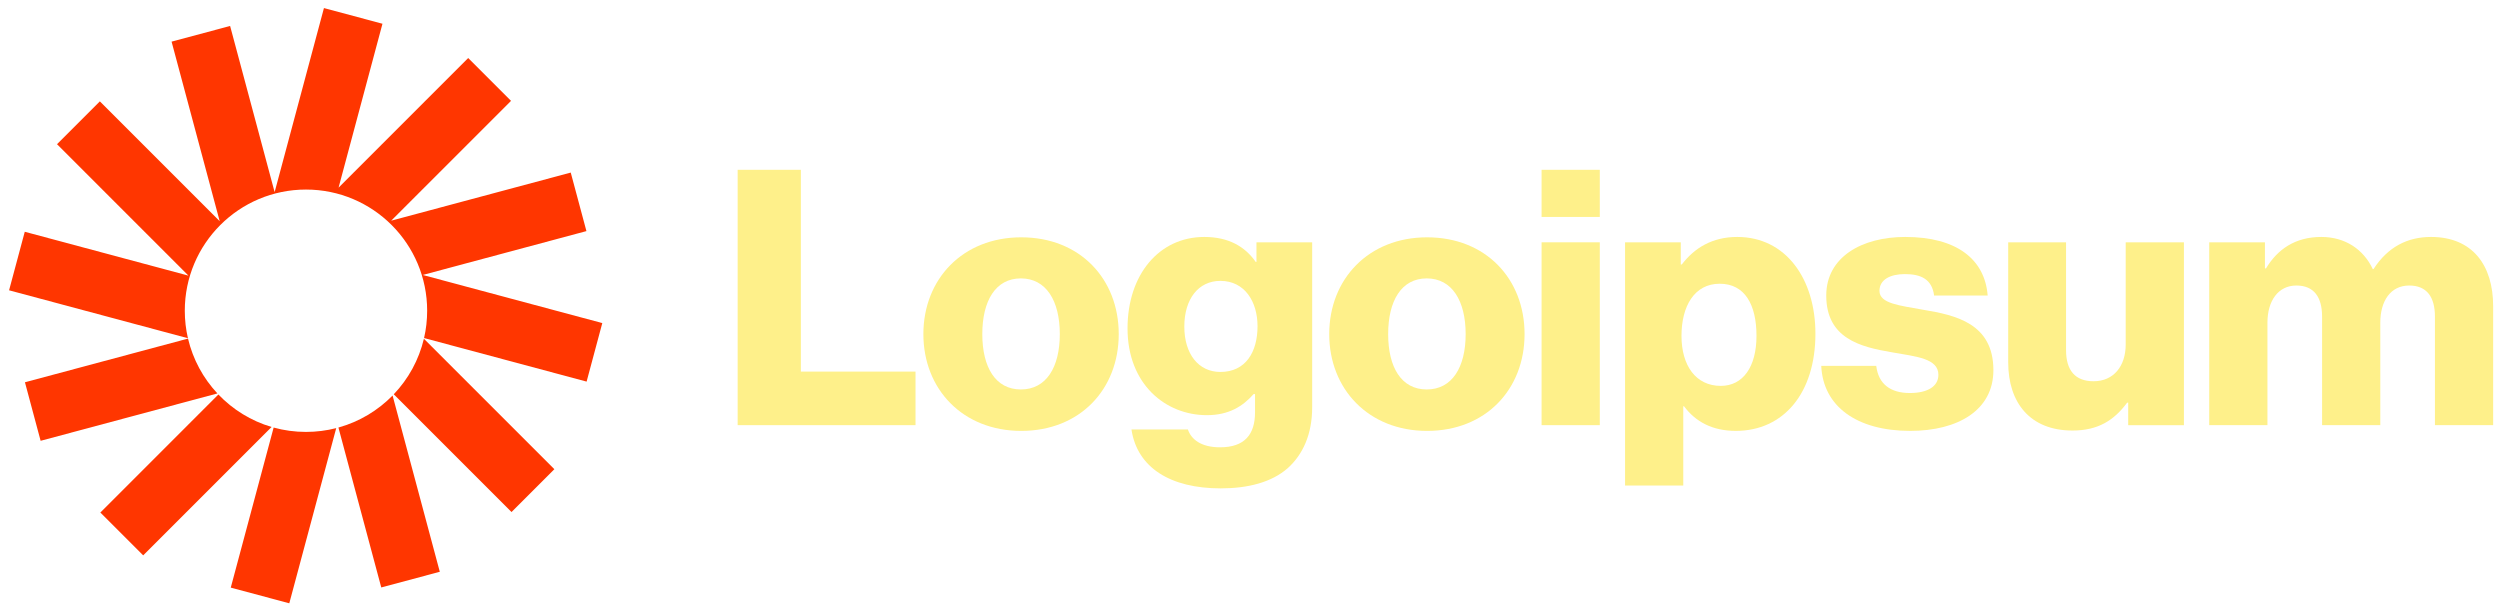
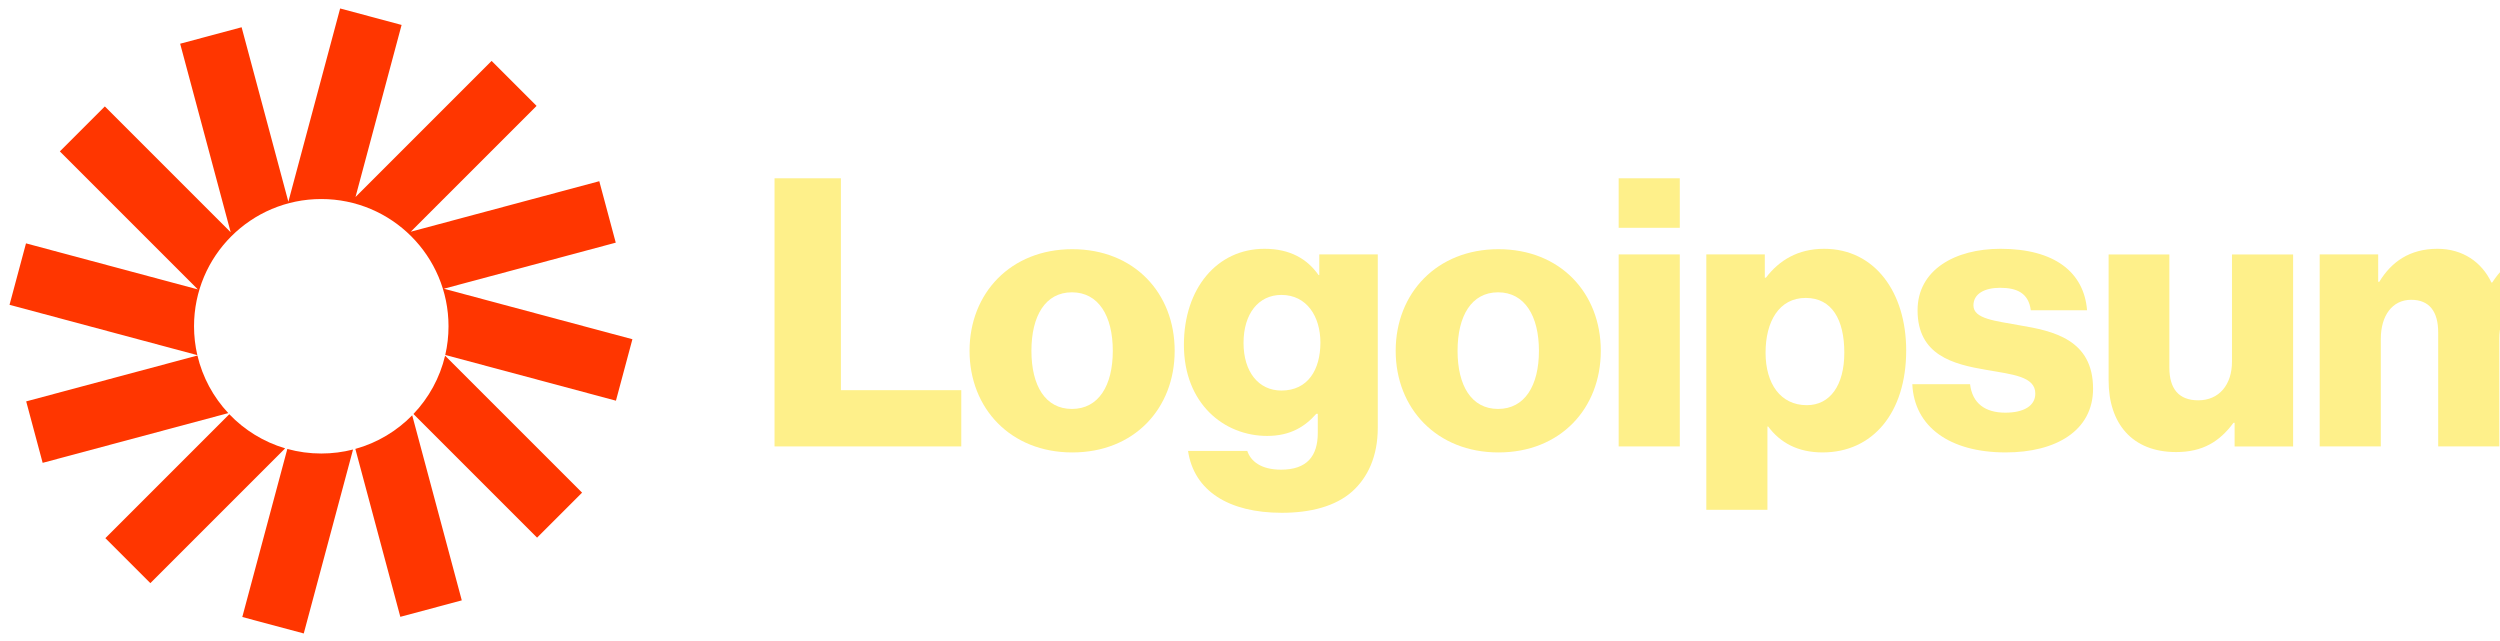
- <svg xmlns="http://www.w3.org/2000/svg" width="168" height="41" viewBox="0 0 168 41" fill="none">
+ <svg xmlns="http://www.w3.org/2000/svg" width="160" height="41" viewBox="0 0 160 41" fill="none">
  <path d="M49.57 28.571H61.522V24.971H53.818V11.411H49.57V28.571Z" fill="#FEF08A" />
  <path d="M68.603 26.172C66.899 26.172 66.011 24.684 66.011 22.452C66.011 20.22 66.899 18.708 68.603 18.708C70.307 18.708 71.219 20.22 71.219 22.452C71.219 24.684 70.307 26.172 68.603 26.172ZM68.627 28.956C72.587 28.956 75.179 26.148 75.179 22.452C75.179 18.756 72.587 15.948 68.627 15.948C64.691 15.948 62.051 18.756 62.051 22.452C62.051 26.148 64.691 28.956 68.627 28.956Z" fill="#FEF08A" />
  <path d="M82.034 32.819C83.858 32.819 85.466 32.411 86.546 31.451C87.53 30.563 88.178 29.219 88.178 27.371V16.283H84.434V17.603H84.386C83.666 16.571 82.562 15.923 80.93 15.923C77.882 15.923 75.77 18.467 75.77 22.067C75.77 25.835 78.338 27.899 81.098 27.899C82.586 27.899 83.522 27.299 84.242 26.483H84.338V27.707C84.338 29.195 83.642 30.059 81.986 30.059C80.69 30.059 80.042 29.507 79.826 28.859H76.034C76.418 31.427 78.65 32.819 82.034 32.819ZM82.01 24.995C80.546 24.995 79.586 23.795 79.586 21.947C79.586 20.075 80.546 18.875 82.01 18.875C83.642 18.875 84.506 20.267 84.506 21.923C84.506 23.651 83.714 24.995 82.01 24.995Z" fill="#FEF08A" />
  <path d="M95.876 26.172C94.172 26.172 93.284 24.684 93.284 22.452C93.284 20.22 94.172 18.708 95.876 18.708C97.58 18.708 98.492 20.22 98.492 22.452C98.492 24.684 97.58 26.172 95.876 26.172ZM95.9 28.956C99.86 28.956 102.451 26.148 102.451 22.452C102.451 18.756 99.86 15.948 95.9 15.948C91.964 15.948 89.324 18.756 89.324 22.452C89.324 26.148 91.964 28.956 95.9 28.956Z" fill="#FEF08A" />
  <path d="M103.594 28.571H107.506V16.283H103.594V28.571ZM103.594 14.579H107.506V11.411H103.594V14.579Z" fill="#FEF08A" />
  <path d="M109.204 32.627H113.116V27.299H113.164C113.932 28.331 115.06 28.955 116.644 28.955C119.86 28.955 121.996 26.411 121.996 22.427C121.996 18.731 120.004 15.923 116.74 15.923C115.06 15.923 113.86 16.667 113.02 17.771H112.948V16.283H109.204V32.627ZM115.636 25.931C113.956 25.931 112.996 24.563 112.996 22.571C112.996 20.579 113.86 19.067 115.564 19.067C117.244 19.067 118.036 20.459 118.036 22.571C118.036 24.659 117.124 25.931 115.636 25.931Z" fill="#FEF08A" />
  <path d="M128.364 28.955C131.58 28.955 133.956 27.563 133.956 24.875C133.956 21.731 131.412 21.179 129.252 20.819C127.692 20.531 126.3 20.411 126.3 19.547C126.3 18.779 127.044 18.419 128.004 18.419C129.084 18.419 129.828 18.755 129.972 19.859H133.572C133.38 17.435 131.508 15.923 128.028 15.923C125.124 15.923 122.724 17.267 122.724 19.859C122.724 22.739 125.004 23.315 127.14 23.675C128.772 23.963 130.26 24.083 130.26 25.187C130.26 25.979 129.516 26.411 128.34 26.411C127.044 26.411 126.228 25.811 126.084 24.587H122.388C122.508 27.299 124.764 28.955 128.364 28.955Z" fill="#FEF08A" />
  <path d="M139.271 28.932C140.975 28.932 142.055 28.26 142.943 27.06H143.015V28.572H146.759V16.284H142.847V23.148C142.847 24.612 142.031 25.62 140.687 25.62C139.439 25.62 138.839 24.876 138.839 23.532V16.284H134.951V24.348C134.951 27.084 136.439 28.932 139.271 28.932Z" fill="#FEF08A" />
  <path d="M148.46 28.571H152.372V21.683C152.372 20.219 153.092 19.187 154.316 19.187C155.492 19.187 156.044 19.955 156.044 21.275V28.571H159.956V21.683C159.956 20.219 160.652 19.187 161.9 19.187C163.076 19.187 163.628 19.955 163.628 21.275V28.571H167.54V20.579C167.54 17.819 166.148 15.923 163.364 15.923C161.78 15.923 160.46 16.595 159.5 18.083H159.452C158.828 16.763 157.604 15.923 155.996 15.923C154.22 15.923 153.044 16.763 152.276 18.035H152.204V16.283H148.46V28.571Z" fill="#FEF08A" />
  <path d="M25.702 1.596L21.769 0.542L18.455 12.911L15.463 1.744L11.53 2.798L14.763 14.863L6.71 6.811L3.831 9.69L12.664 18.523L1.664 15.575L0.61 19.508L12.629 22.729C12.491 22.135 12.418 21.517 12.418 20.881C12.418 16.384 16.064 12.738 20.562 12.738C25.059 12.738 28.705 16.384 28.705 20.881C28.705 21.513 28.633 22.127 28.497 22.717L39.42 25.644L40.474 21.711L28.408 18.478L39.408 15.53L38.354 11.597L26.288 14.83L34.341 6.778L31.462 3.899L22.752 12.609L25.702 1.596Z" fill="#FF3600" />
  <path d="M28.486 22.764C28.149 24.189 27.437 25.47 26.46 26.496L34.373 34.409L37.253 31.53L28.486 22.764Z" fill="#FF3600" />
  <path d="M26.381 26.579C25.392 27.589 24.143 28.342 22.742 28.73L25.621 39.477L29.554 38.423L26.381 26.579Z" fill="#FF3600" />
  <path d="M22.595 28.769C21.945 28.936 21.264 29.025 20.561 29.025C19.809 29.025 19.081 28.923 18.389 28.732L15.507 39.488L19.44 40.542L22.595 28.769Z" fill="#FF3600" />
  <path d="M18.25 28.693C16.871 28.285 15.644 27.522 14.675 26.51L6.743 34.442L9.622 37.321L18.25 28.693Z" fill="#FF3600" />
  <path d="M14.61 26.439C13.658 25.42 12.965 24.156 12.635 22.753L1.676 25.689L2.73 29.622L14.61 26.439Z" fill="#FF3600" />
</svg>
